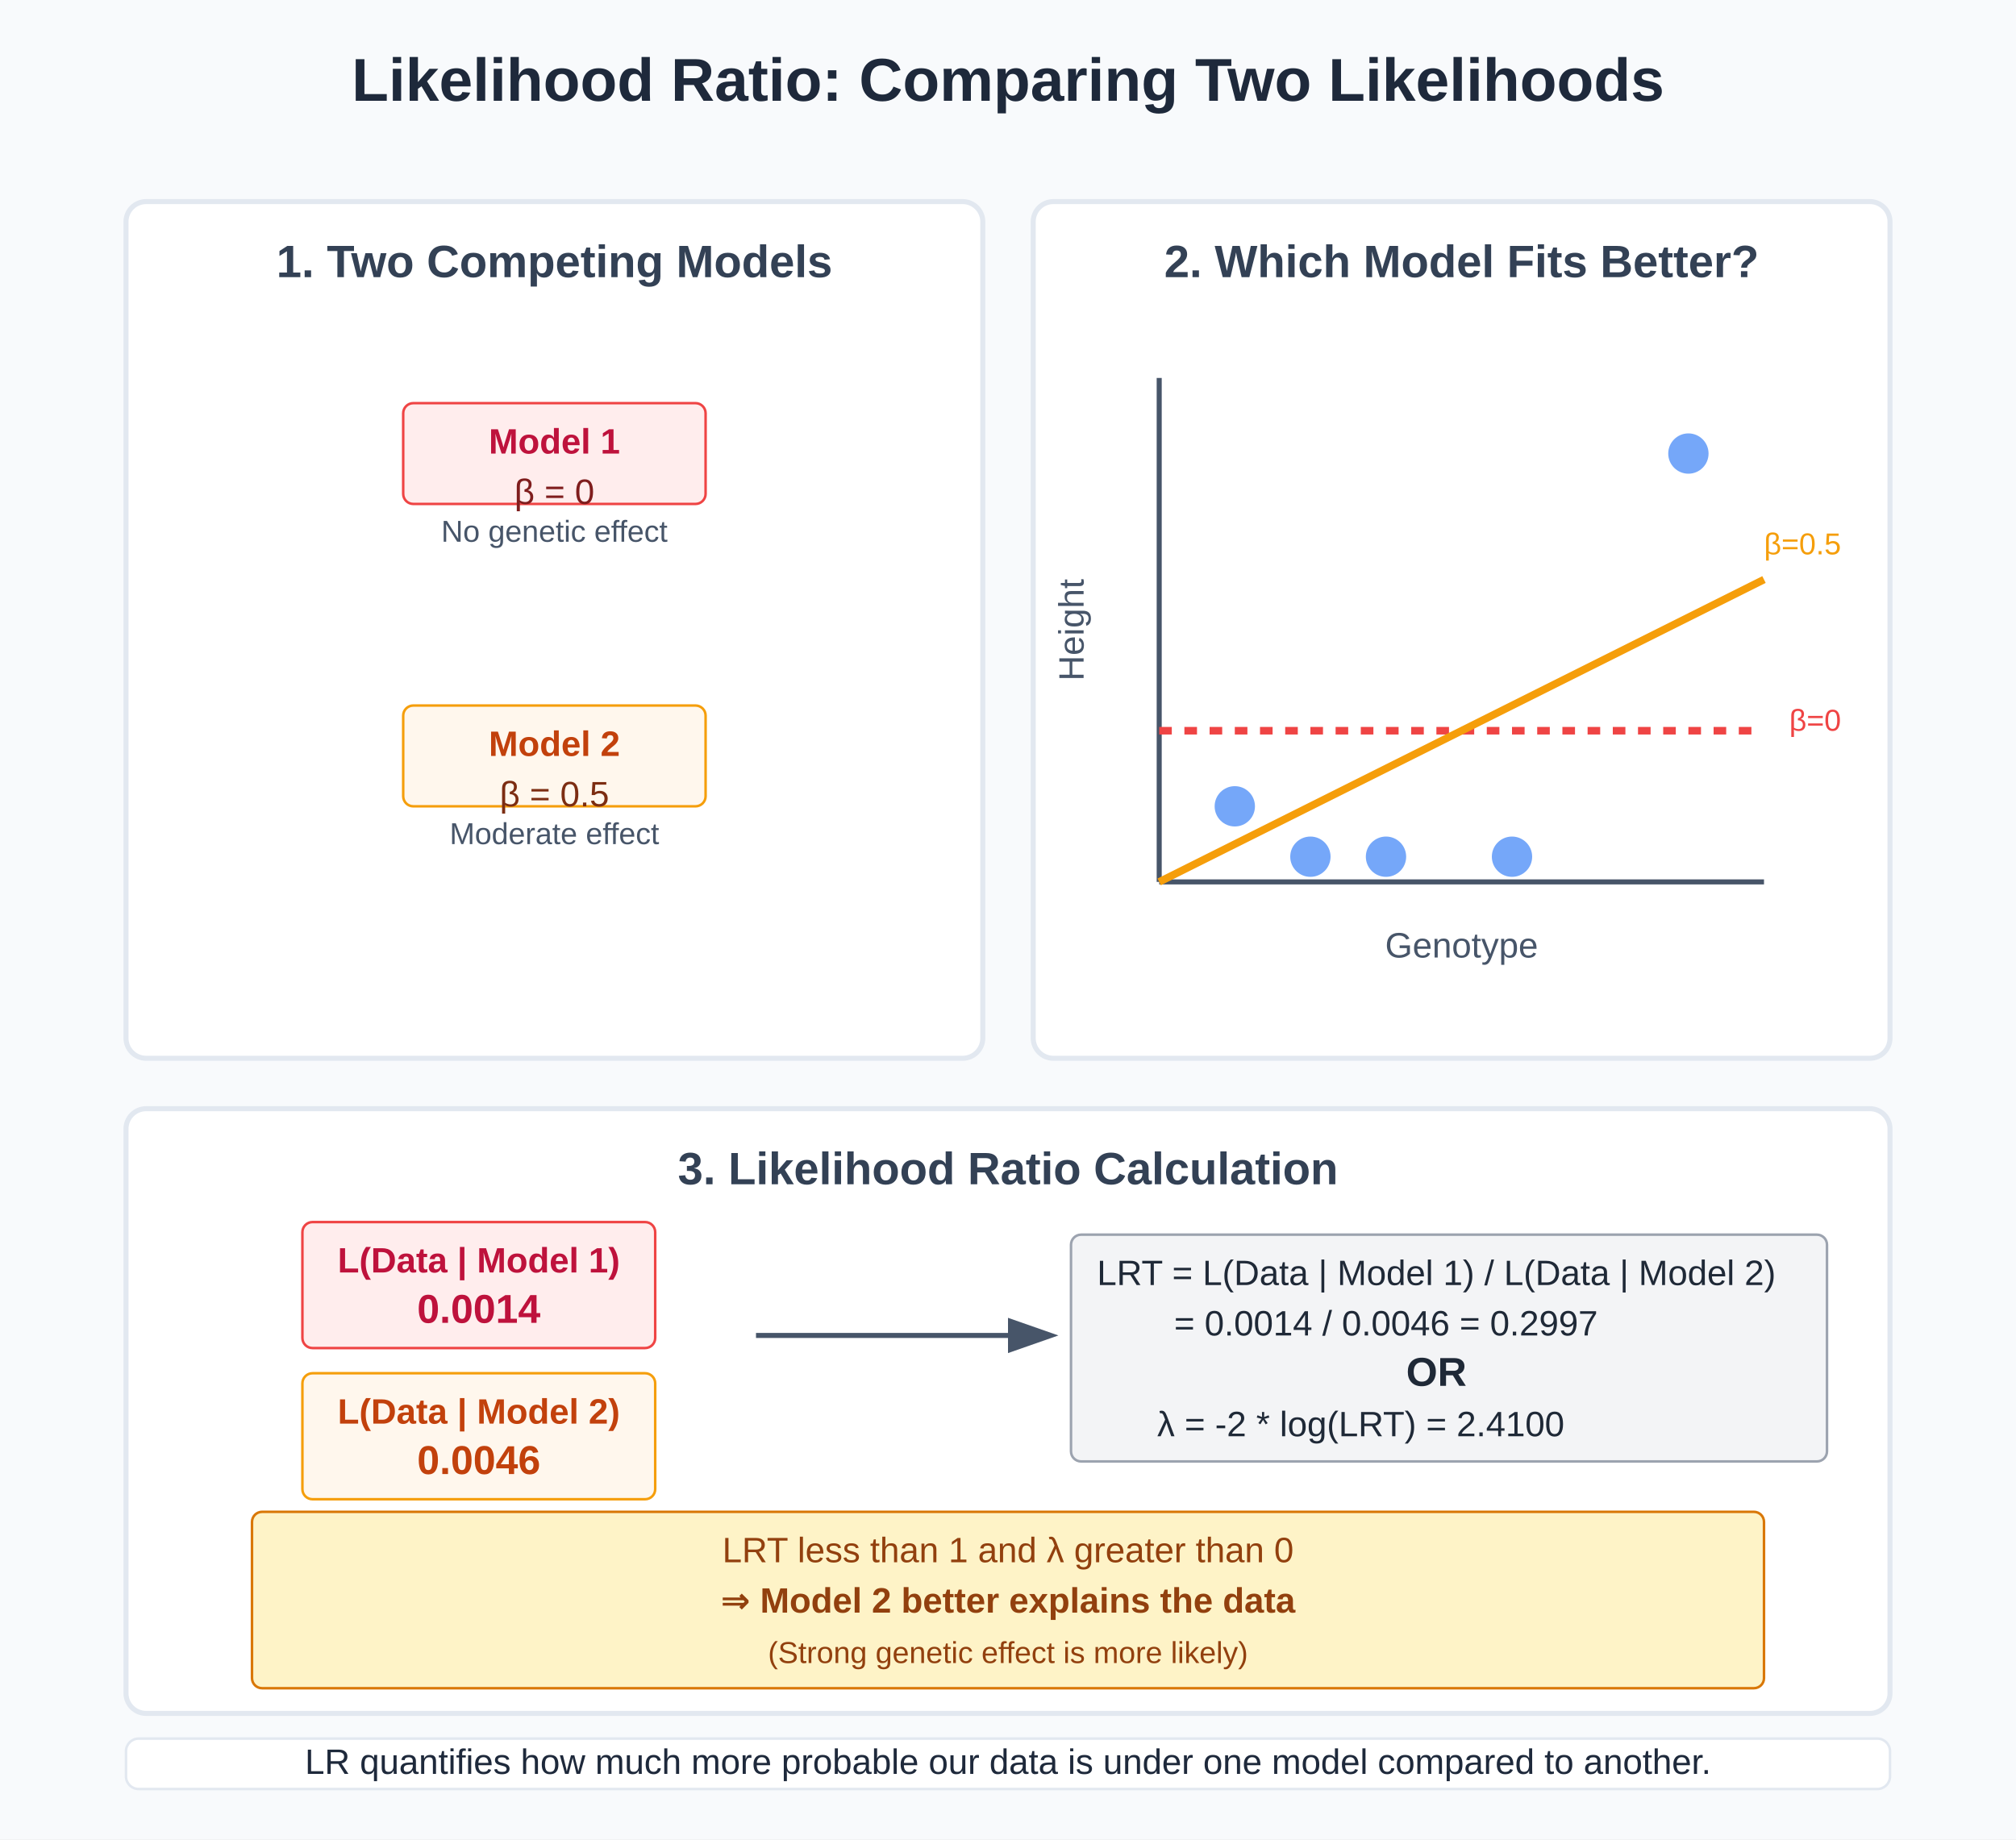
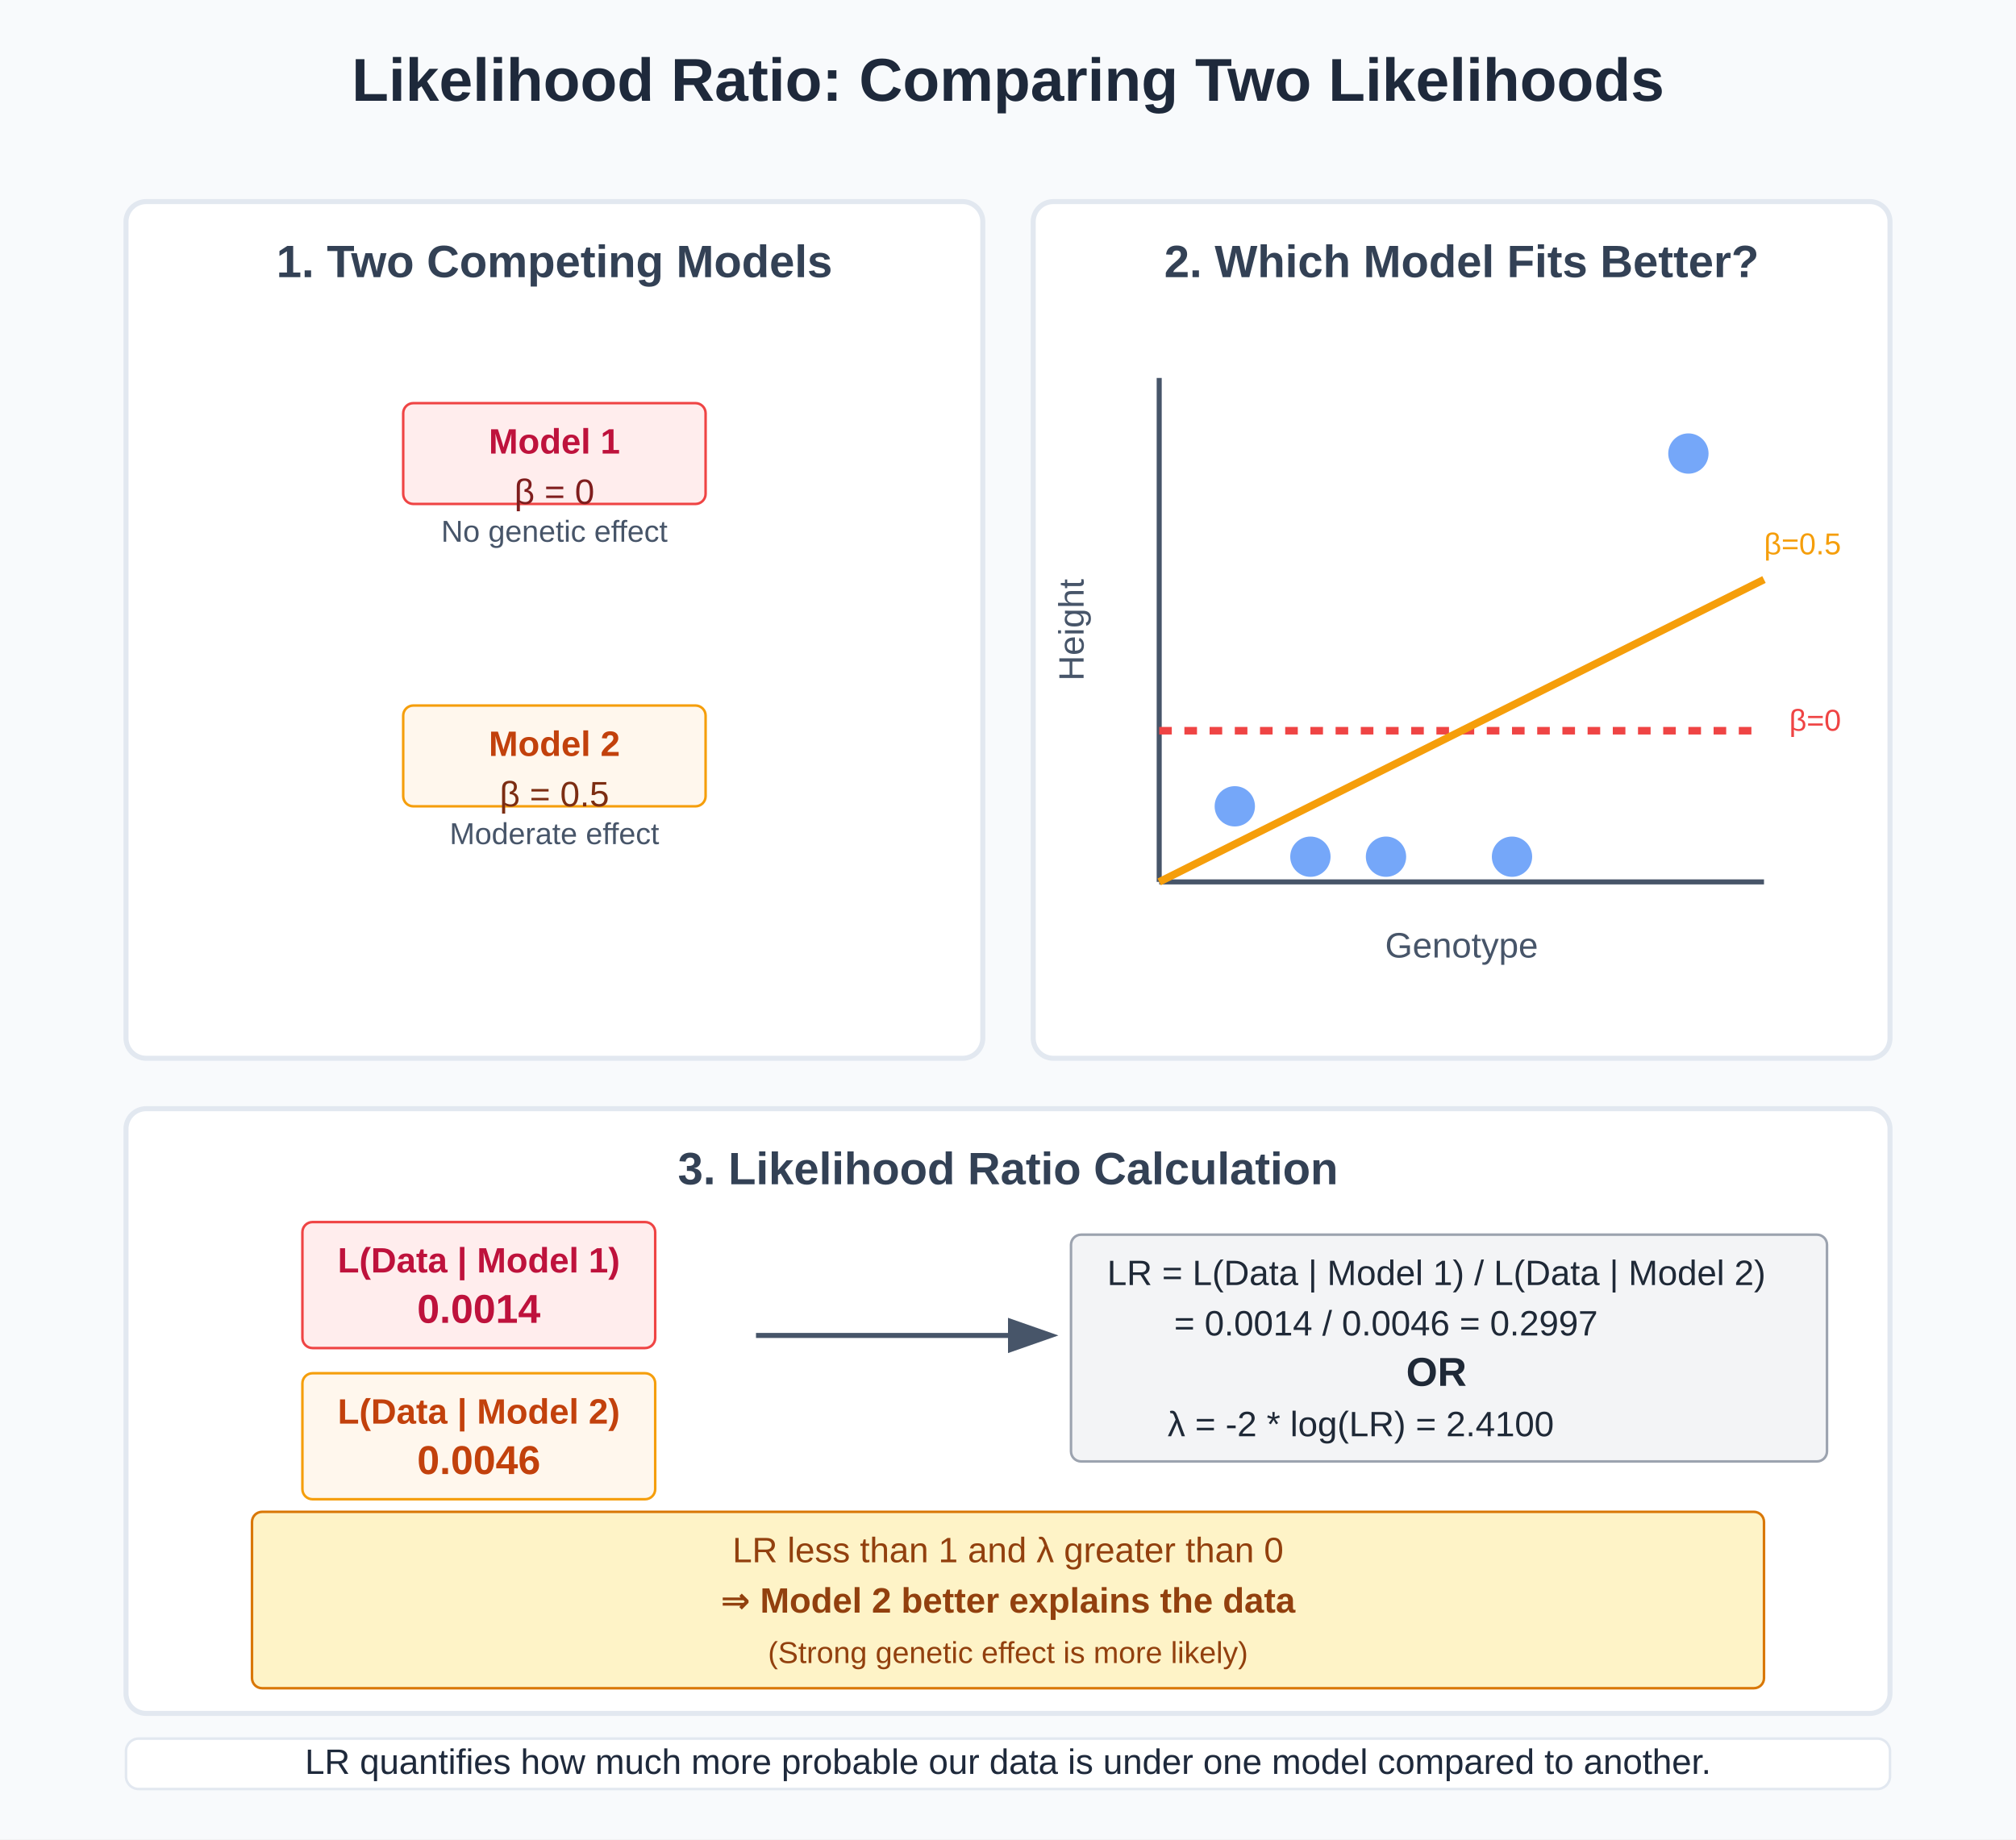
<svg xmlns="http://www.w3.org/2000/svg" viewBox="0 0 800 730">
  <rect width="800" height="730" fill="#f8fafc" />
  <text x="400" y="40" font-family="Arial, sans-serif" font-size="24" font-weight="bold" text-anchor="middle" fill="#1e293b">Likelihood Ratio: Comparing Two Likelihoods</text>
  <rect x="50" y="80" width="340" height="340" fill="#ffffff" stroke="#e2e8f0" stroke-width="2" rx="8" />
  <text x="220" y="110" font-family="Arial, sans-serif" font-size="18" font-weight="bold" text-anchor="middle" fill="#334155">1. Two Competing Models</text>
  <g transform="translate(220, 180)">
    <rect x="-60" y="-20" width="120" height="40" fill="#ffeded" stroke="#ef4444" stroke-width="1" rx="4" />
    <text x="0" y="0" font-family="Arial, sans-serif" font-size="14" font-weight="bold" text-anchor="middle" fill="#be123c">Model 1</text>
    <text x="0" y="20" font-family="Arial, sans-serif" font-size="14" text-anchor="middle" fill="#7f1d1d">β = 0</text>
    <text x="0" y="35" font-family="Arial, sans-serif" font-size="12" text-anchor="middle" fill="#475569">No genetic
      effect</text>
  </g>
  <g transform="translate(220, 300)">
    <rect x="-60" y="-20" width="120" height="40" fill="#fff7ed" stroke="#f59e0b" stroke-width="1" rx="4" />
    <text x="0" y="0" font-family="Arial, sans-serif" font-size="14" font-weight="bold" text-anchor="middle" fill="#c2410c">Model 2</text>
    <text x="0" y="20" font-family="Arial, sans-serif" font-size="14" text-anchor="middle" fill="#7c2d12">β = 0.5</text>
    <text x="0" y="35" font-family="Arial, sans-serif" font-size="12" text-anchor="middle" fill="#475569">Moderate
      effect</text>
  </g>
  <rect x="410" y="80" width="340" height="340" fill="#ffffff" stroke="#e2e8f0" stroke-width="2" rx="8" />
  <text x="580" y="110" font-family="Arial, sans-serif" font-size="18" font-weight="bold" text-anchor="middle" fill="#334155">2. Which Model Fits Better?</text>
  <line x1="460" y1="350" x2="700" y2="350" stroke="#475569" stroke-width="2" />
  <line x1="460" y1="350" x2="460" y2="150" stroke="#475569" stroke-width="2" />
  <text x="580" y="380" font-family="Arial, sans-serif" font-size="14" text-anchor="middle" fill="#475569">Genotype</text>
  <text x="430" y="250" font-family="Arial, sans-serif" font-size="14" text-anchor="middle" fill="#475569" transform="rotate(-90, 430, 250)">Height</text>
  <circle cx="490" cy="320" r="8" fill="#3b82f6" opacity="0.7" />
  <circle cx="520" cy="340" r="8" fill="#3b82f6" opacity="0.7" />
  <circle cx="550" cy="340" r="8" fill="#3b82f6" opacity="0.7" />
  <circle cx="600" cy="340" r="8" fill="#3b82f6" opacity="0.7" />
  <circle cx="670" cy="180" r="8" fill="#3b82f6" opacity="0.7" />
  <line x1="460" y1="290" x2="700" y2="290" stroke="#ef4444" stroke-width="3" stroke-dasharray="5,5" />
  <line x1="460" y1="350" x2="700" y2="230" stroke="#f59e0b" stroke-width="3" />
  <text x="710" y="290" font-family="Arial, sans-serif" font-size="12" fill="#ef4444">β=0</text>
  <text x="700" y="220" font-family="Arial, sans-serif" font-size="12" fill="#f59e0b">β=0.5</text>
  <rect x="50" y="440" width="700" height="240" fill="#ffffff" stroke="#e2e8f0" stroke-width="2" rx="8" />
  <text x="400" y="470" font-family="Arial, sans-serif" font-size="18" font-weight="bold" text-anchor="middle" fill="#334155">3. Likelihood Ratio Calculation</text>
  <g transform="translate(190, 510)">
    <rect x="-70" y="-25" width="140" height="50" fill="#ffeded" stroke="#ef4444" stroke-width="1" rx="4" />
    <text x="0" y="-5" font-family="Arial, sans-serif" font-size="14" font-weight="bold" text-anchor="middle" fill="#be123c">L(Data | Model 1)</text>
    <text x="0" y="15" font-family="Arial, sans-serif" font-size="16" font-weight="bold" text-anchor="middle" fill="#be123c">0.0014</text>
  </g>
  <g transform="translate(190, 570)">
    <rect x="-70" y="-25" width="140" height="50" fill="#fff7ed" stroke="#f59e0b" stroke-width="1" rx="4" />
    <text x="0" y="-5" font-family="Arial, sans-serif" font-size="14" font-weight="bold" text-anchor="middle" fill="#c2410c">L(Data | Model 2)</text>
    <text x="0" y="15" font-family="Arial, sans-serif" font-size="16" font-weight="bold" text-anchor="middle" fill="#c2410c">0.0046</text>
  </g>
  <line x1="300" y1="530" x2="400" y2="530" stroke="#475569" stroke-width="2" marker-end="url(#arrowhead)" />
  <defs>
    <marker id="arrowhead" markerWidth="10" markerHeight="7" refX="0" refY="3.5" orient="auto">
      <polygon points="0 0, 10 3.5, 0 7" fill="#475569" />
    </marker>
  </defs>
  <g transform="translate(550, 520)">
    <rect x="-125" y="-30" width="300" height="90" fill="#f3f4f6" stroke="#9ca3af" stroke-width="1" rx="4" />
-     <text x="20" y="-10" font-family="Arial, sans-serif" font-size="14" text-anchor="middle" fill="#1f2937">LRT = L(Data
+     <text x="20" y="-10" font-family="Arial, sans-serif" font-size="14" text-anchor="middle" fill="#1f2937">LR = L(Data
      | Model 1) / L(Data | Model 2)</text>
    <text x="0" y="10" font-family="Arial, sans-serif" font-size="14" text-anchor="middle" fill="#1f2937"> = 0.0014 /
      0.0046 = 0.2997</text>
    <text x="20" y="30" font-family="Arial, sans-serif" font-size="16" font-weight="bold" text-anchor="middle" fill="#1f2937">OR</text>
    <text x="-10" y="50" font-family="Arial, sans-serif" font-size="14" text-anchor="middle" fill="#1f2937">λ = -2 *
-       log(LRT) = 2.4100</text>
+       log(LR) = 2.4100</text>
  </g>
  <g transform="translate(250, 635)">
    <rect x="-150" y="-35" width="600" height="70" fill="#fef3c7" stroke="#d97706" stroke-width="1" rx="4" />
-     <text x="150" y="-15" font-family="Arial, sans-serif" font-size="14" text-anchor="middle" fill="#92400e">LRT less
+     <text x="150" y="-15" font-family="Arial, sans-serif" font-size="14" text-anchor="middle" fill="#92400e">LR less
      than 1 and λ greater than 0</text>
    <text x="150" y="5" font-family="Arial, sans-serif" font-size="14" font-weight="bold" text-anchor="middle" fill="#92400e">⇒ Model 2 better explains the data</text>
    <text x="150" y="25" font-family="Arial, sans-serif" font-size="12" text-anchor="middle" fill="#92400e">(Strong
      genetic effect is more likely)</text>
  </g>
  <rect x="50" y="690" width="700" height="20" fill="#ffffff" stroke="#e2e8f0" stroke-width="1" rx="5" />
  <text x="400" y="704" font-family="Arial, sans-serif" font-size="14" text-anchor="middle" fill="#1e293b">LR
    quantifies how much more probable our data is under one model compared to another.</text>
</svg>
